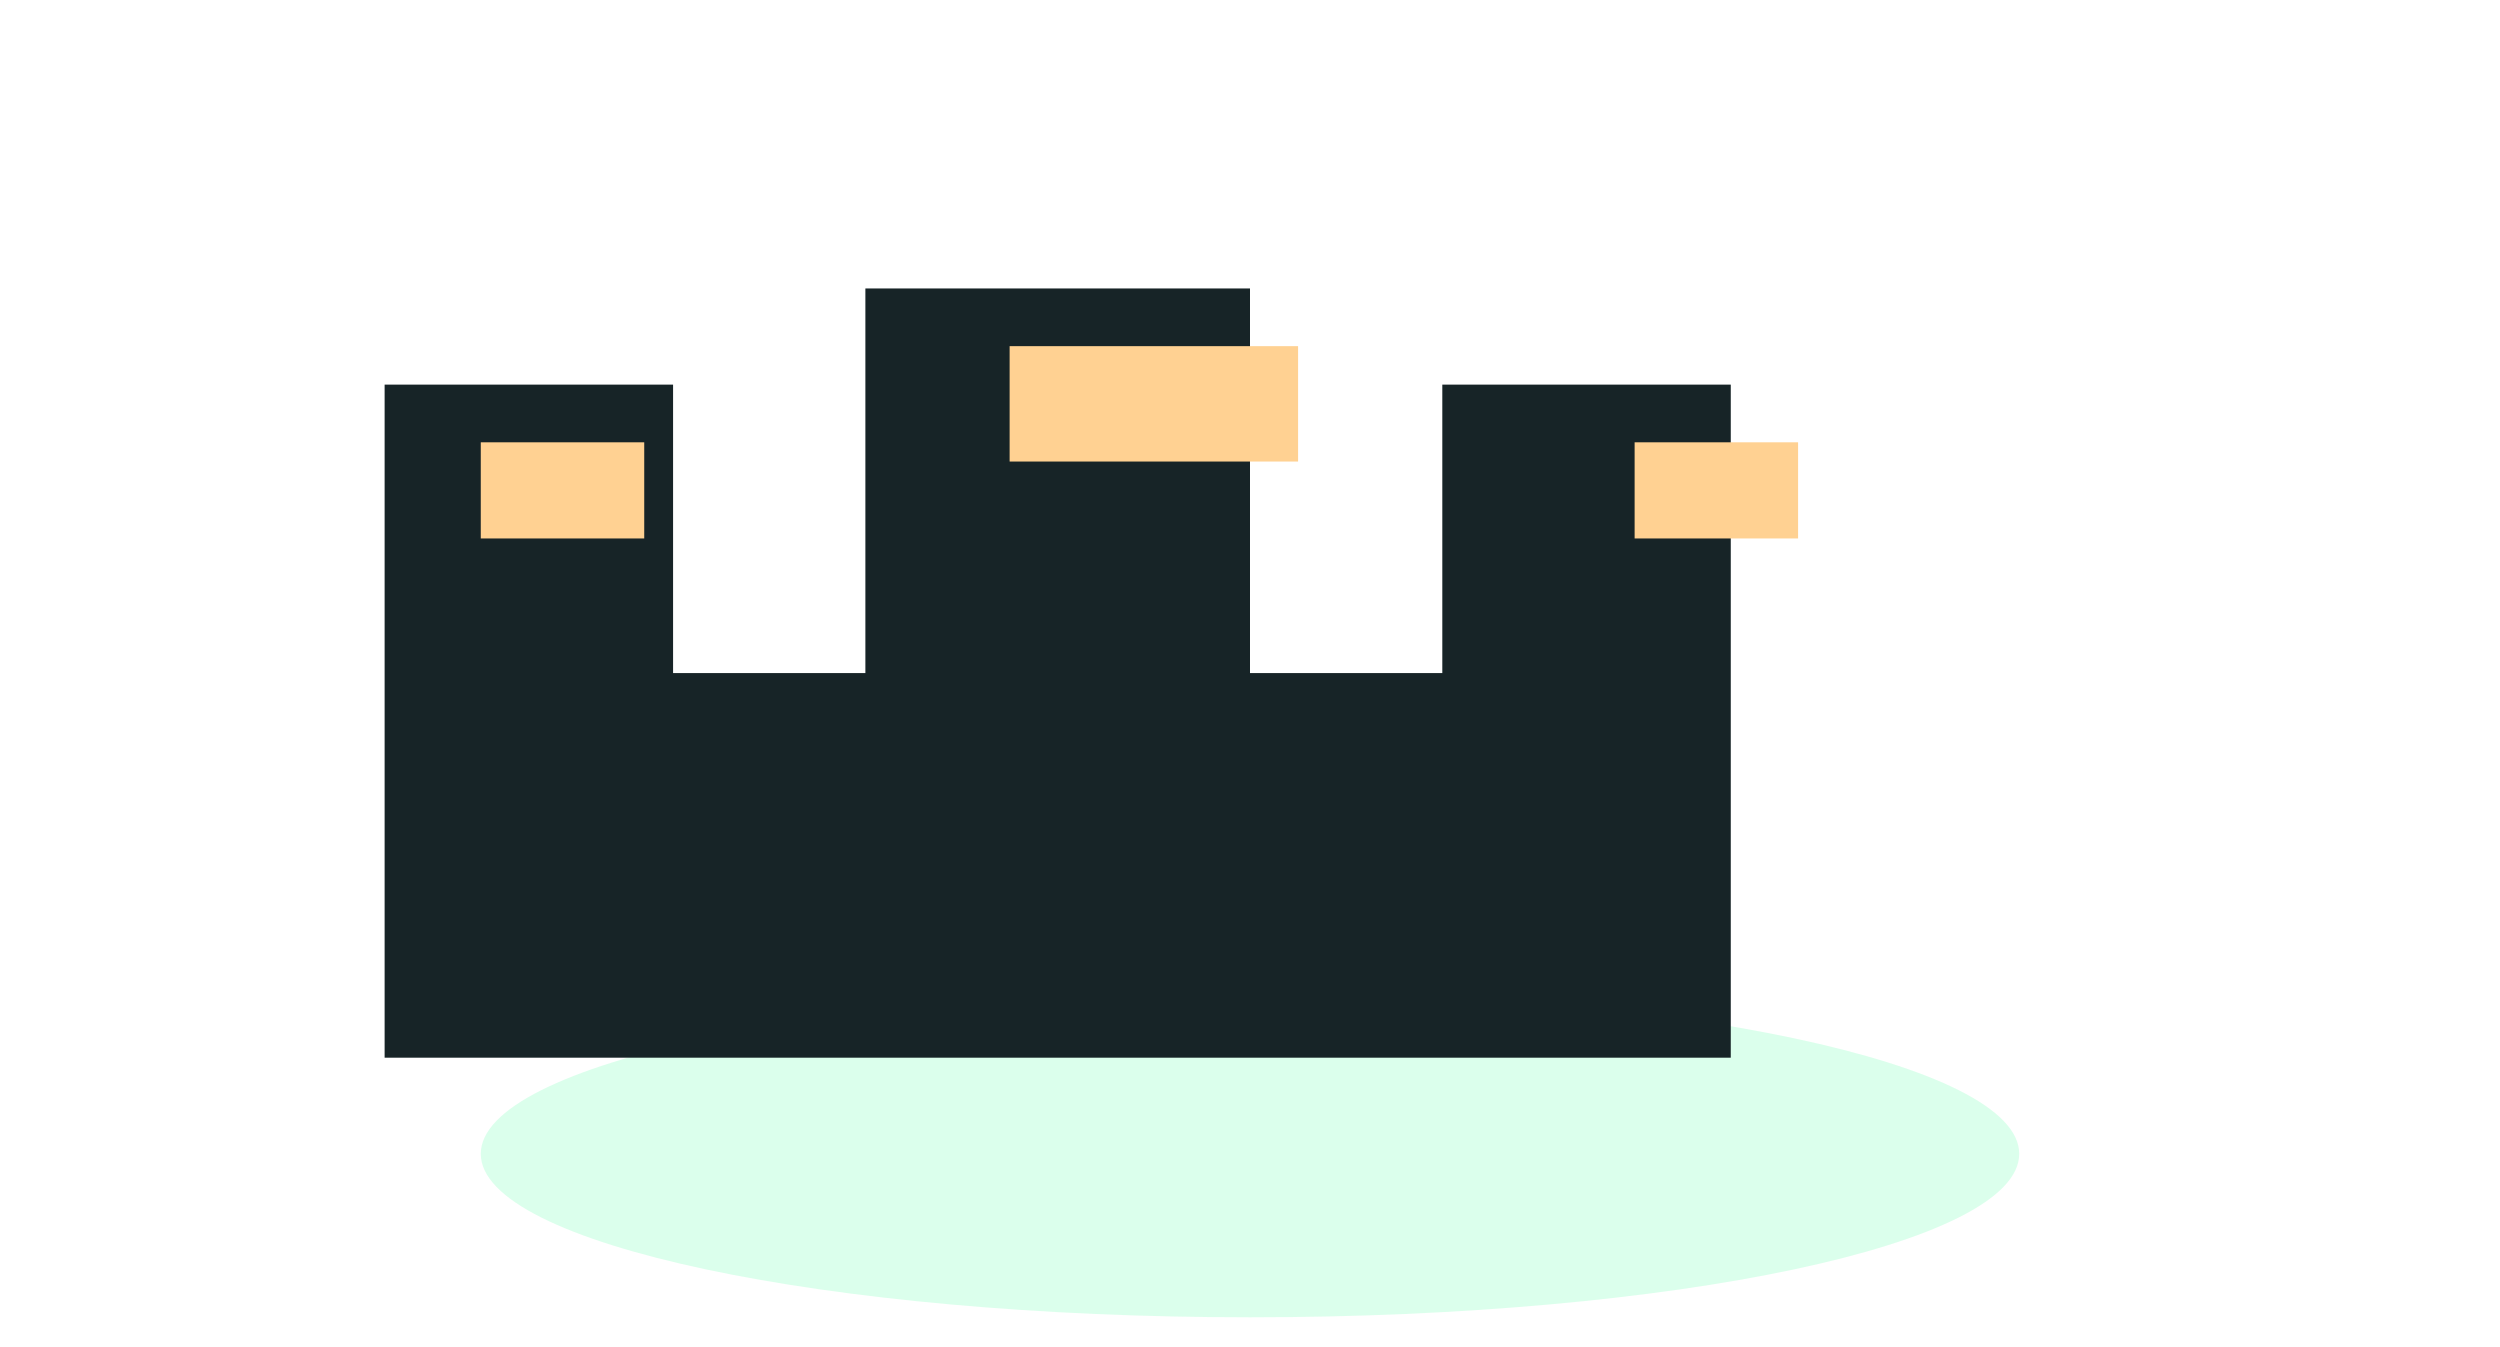
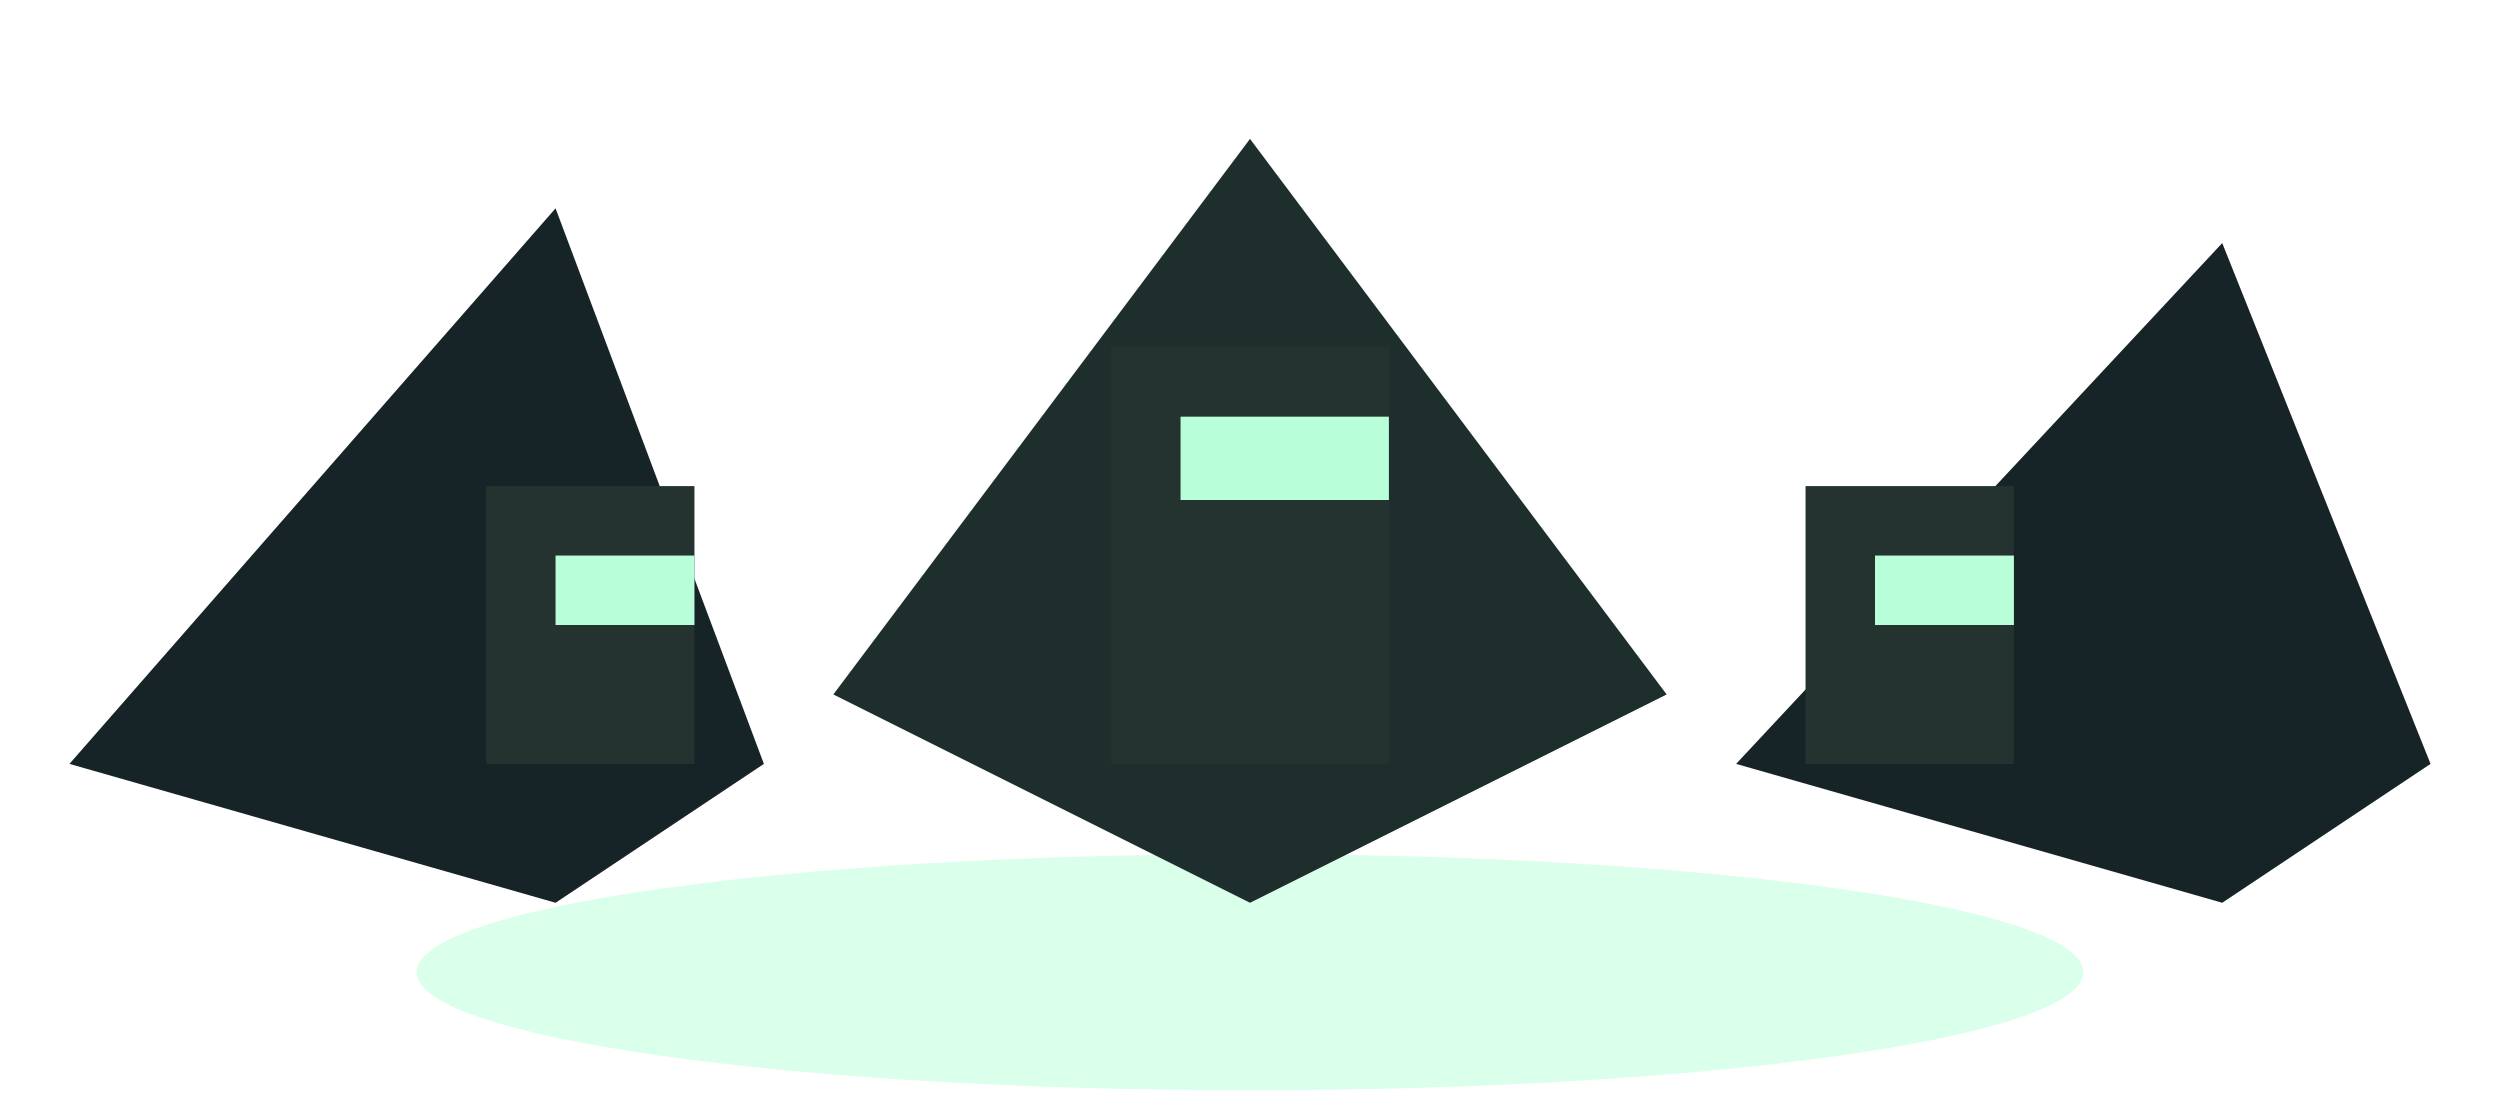
- <svg xmlns="http://www.w3.org/2000/svg" viewBox="0 0 52 28" fill="none">
-   <ellipse cx="26" cy="24" rx="16" ry="3.4" fill="#b8ffd9" opacity=".5" />
-   <path d="M8 22 V8 h6 v6 h4 V6 h8 v8 h4 V8 h6 v14 H8Z" fill="#172427" />
-   <rect x="10" y="9.2" width="3.4" height="2" fill="#ffd192" />
-   <rect x="21" y="7.2" width="6" height="2.4" fill="#ffd192" />
-   <rect x="34" y="9.2" width="3.4" height="2" fill="#ffd192" />
+ <svg xmlns="http://www.w3.org/2000/svg" width="72" height="32" viewBox="0 0 72 32" fill="none">
+   <ellipse cx="36" cy="28" rx="24" ry="3.4" fill="#b8ffd9" opacity=".52" />
+   <path d="M2 22 L16 6 L22 22 L16 26 Z" fill="#172427" />
+   <path d="M24 20 L36 4 L48 20 L36 26 Z" fill="#1e2e2c" />
+   <path d="M50 22 L64 7 L70 22 L64 26 Z" fill="#172427" />
+   <path d="M14 14h6v8H14Z M32 10h8v12h-8Z M52 14h6v8h-6Z" fill="#243230" />
+   <rect x="16" y="16" width="4" height="2" fill="#b8ffd9" />
+   <rect x="34" y="12" width="6" height="2.4" fill="#b8ffd9" />
+   <rect x="54" y="16" width="4" height="2" fill="#b8ffd9" />
</svg>
